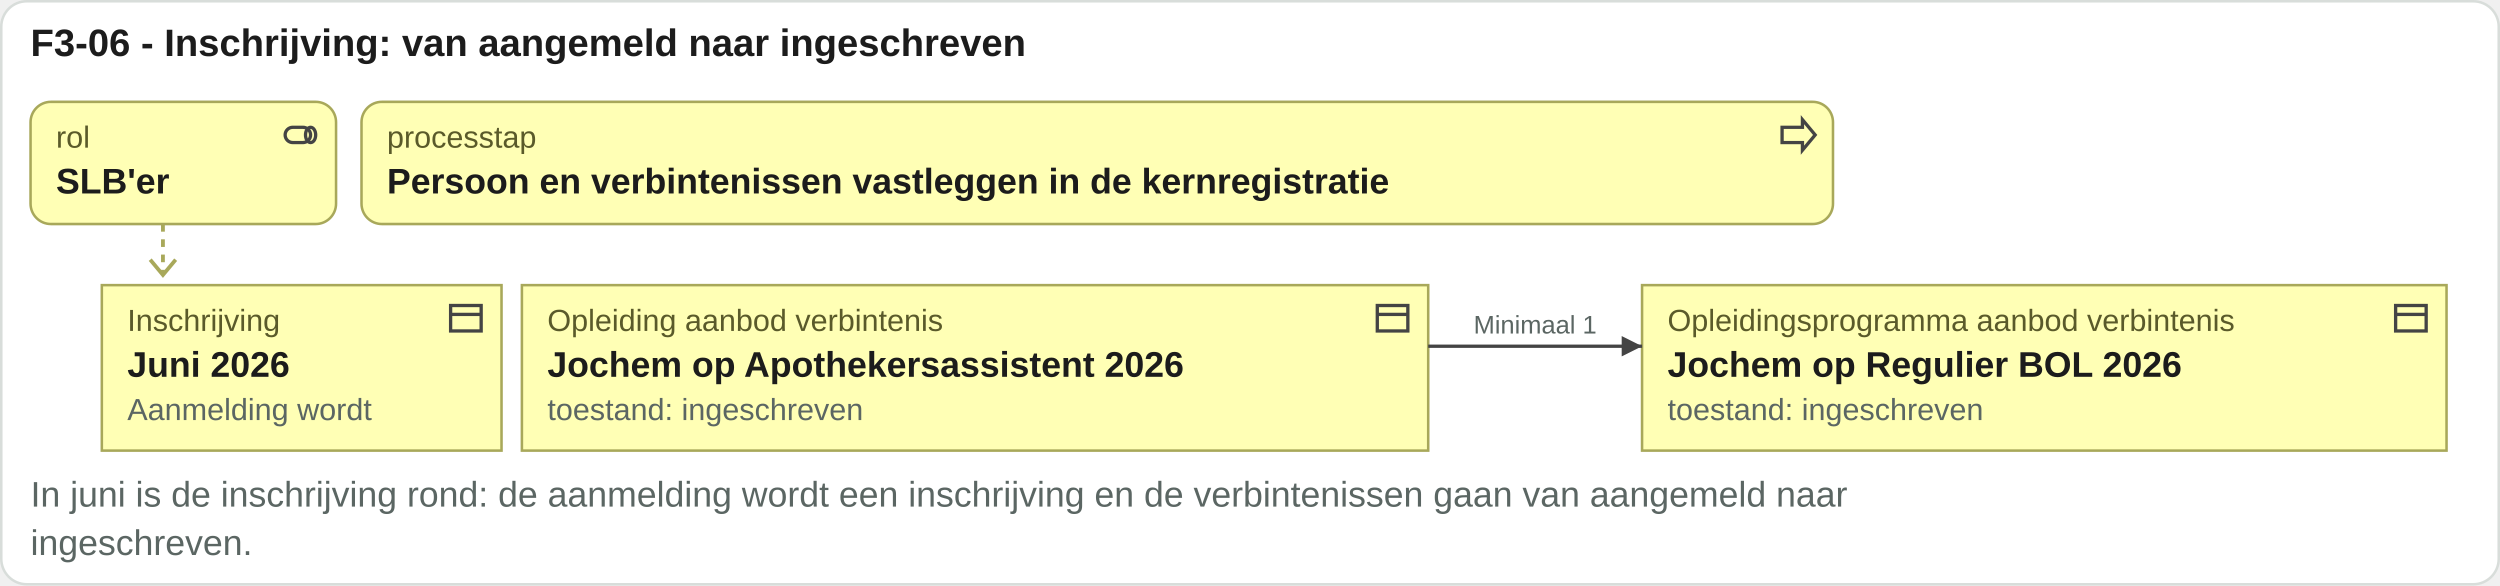
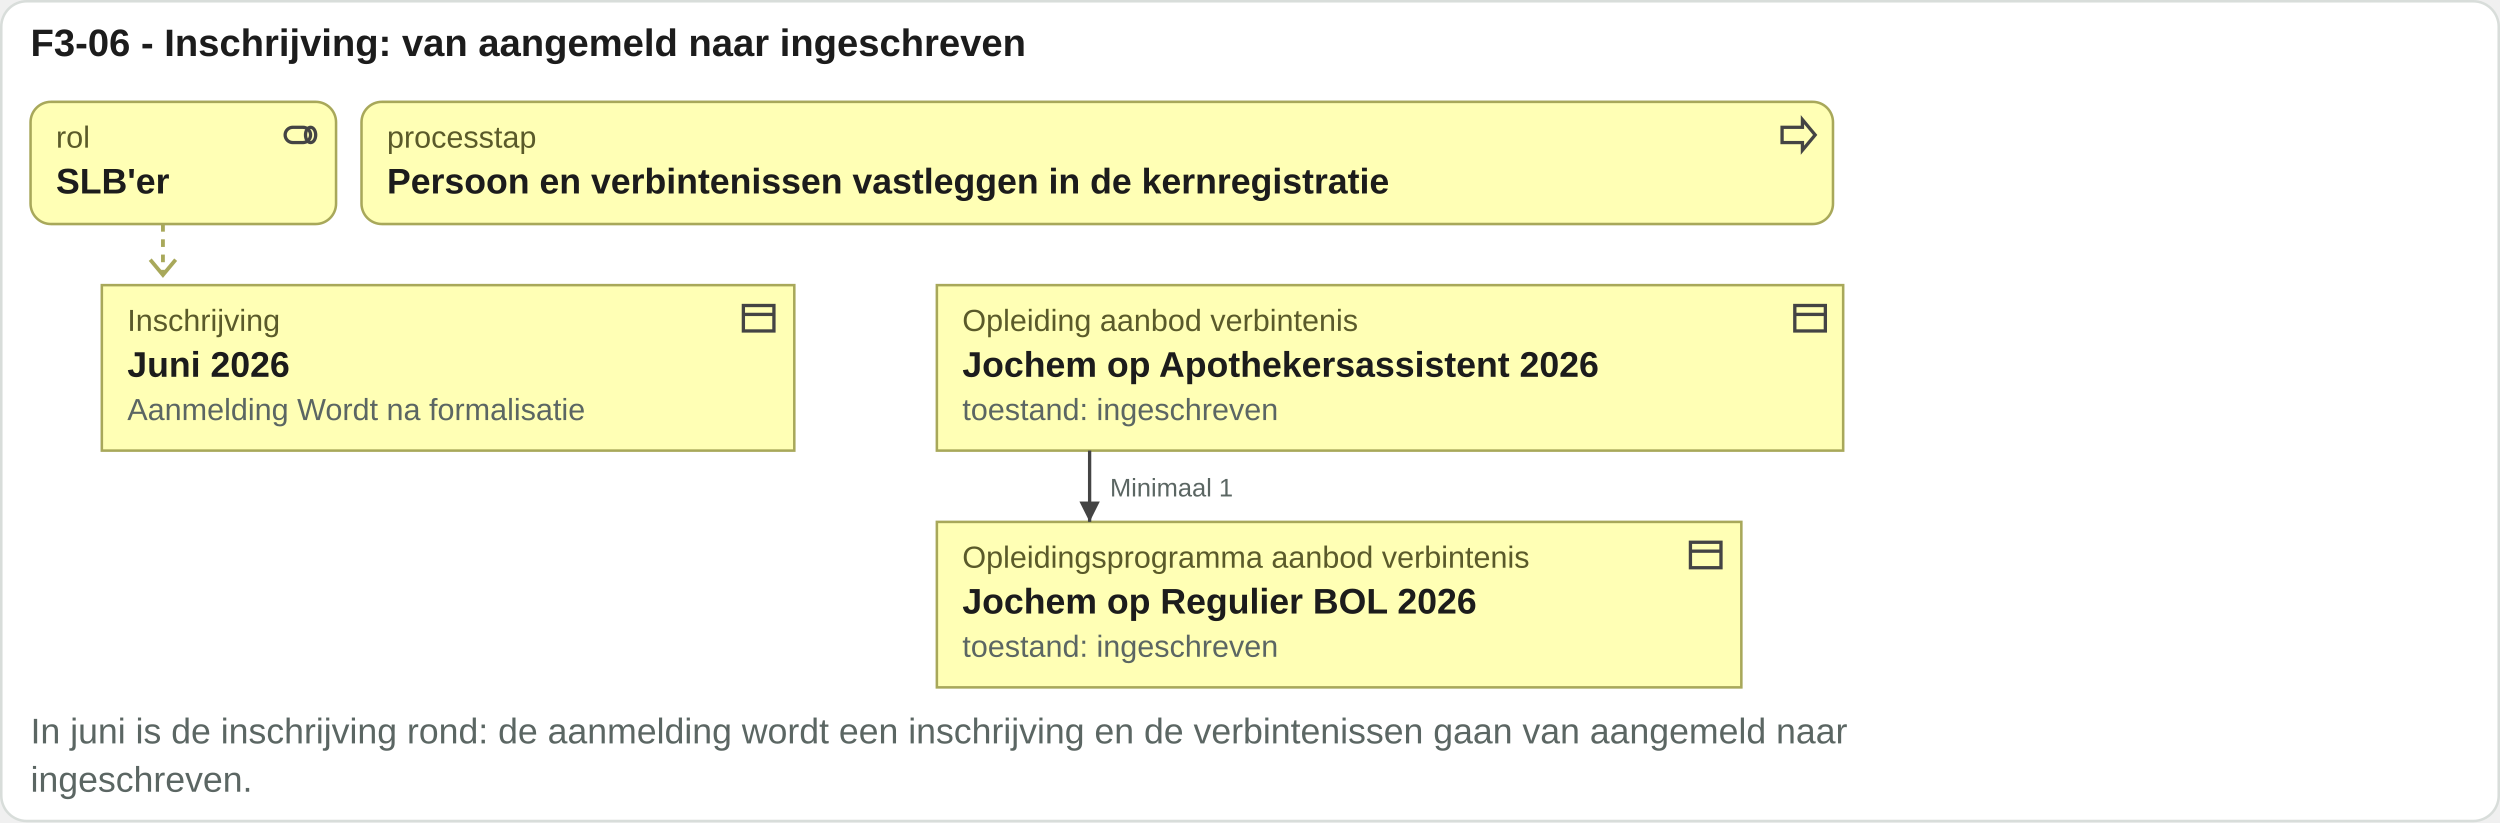
- <svg xmlns="http://www.w3.org/2000/svg" viewBox="0 0 982 230" width="982" height="230">
-   <rect x="0.5" y="0.5" width="981" height="229" rx="10" fill="#ffffff" stroke="#d8ddda" />
+ <svg xmlns="http://www.w3.org/2000/svg" viewBox="0 0 982 323" width="982" height="323">
+   <rect x="0.5" y="0.5" width="981" height="322" rx="10" fill="#ffffff" stroke="#d8ddda" />
  <text x="12" y="22" font-family="Arial, Helvetica, sans-serif" font-size="15" font-weight="bold" fill="#1c1c1c" text-anchor="start">F3-06 - Inschrijving: van aangemeld naar ingeschreven</text>
  <rect x="12" y="40" width="120" height="48" rx="8" fill="#ffffb5" stroke="#a8a85a" />
  <g transform="translate(110,45)" fill="none" stroke="#444" stroke-width="1.3">
    <rect x="2" y="5" width="10" height="6" rx="3" />
    <ellipse cx="12" cy="8" rx="2" ry="3" />
  </g>
  <text x="22" y="58" font-family="Arial, Helvetica, sans-serif" font-size="12" fill="#5a5a2a" text-anchor="start">rol</text>
  <text x="22" y="76" font-family="Arial, Helvetica, sans-serif" font-size="14" font-weight="bold" fill="#1c1c1c" text-anchor="start">SLB'er</text>
  <rect x="142" y="40" width="578" height="48" rx="8" fill="#ffffb5" stroke="#a8a85a" />
  <g transform="translate(698,45)" fill="none" stroke="#444" stroke-width="1.3">
    <path d="M2 5h8V2l5 6-5 6v-3H2z" />
  </g>
  <text x="152" y="58" font-family="Arial, Helvetica, sans-serif" font-size="12" fill="#5a5a2a" text-anchor="start">processtap</text>
  <text x="152" y="76" font-family="Arial, Helvetica, sans-serif" font-size="14" font-weight="bold" fill="#1c1c1c" text-anchor="start">Persoon en verbintenissen vastleggen in de kernregistratie</text>
  <path d="M64 88 V108" stroke="#a8a85a" stroke-width="1.5" stroke-dasharray="3 3" />
  <path d="M59 102 l5 6 5 -6" fill="none" stroke="#a8a85a" stroke-width="1.5" />
-   <rect x="40" y="112" width="157" height="65" rx="0" fill="#ffffb5" stroke="#a8a85a" />
-   <g transform="translate(175,117)" fill="none" stroke="#444" stroke-width="1.3">
+   <rect x="40" y="112" width="272" height="65" rx="0" fill="#ffffb5" stroke="#a8a85a" />
+   <g transform="translate(290,117)" fill="none" stroke="#444" stroke-width="1.3">
    <rect x="2" y="3" width="12" height="10" />
    <path d="M2 6.5h12" />
  </g>
  <text x="50" y="130" font-family="Arial, Helvetica, sans-serif" font-size="12" fill="#5a5a2a" text-anchor="start">Inschrijving</text>
  <text x="50" y="148" font-family="Arial, Helvetica, sans-serif" font-size="14" font-weight="bold" fill="#1c1c1c" text-anchor="start">Juni 2026</text>
-   <text x="50" y="165" font-family="Arial, Helvetica, sans-serif" font-size="12" fill="#5b6663" text-anchor="start">Aanmelding wordt</text>
-   <rect x="205" y="112" width="356" height="65" rx="0" fill="#ffffb5" stroke="#a8a85a" />
-   <g transform="translate(539,117)" fill="none" stroke="#444" stroke-width="1.3">
+   <text x="50" y="165" font-family="Arial, Helvetica, sans-serif" font-size="12" fill="#5b6663" text-anchor="start">Aanmelding Wordt na formalisatie</text>
+   <rect x="368" y="112" width="356" height="65" rx="0" fill="#ffffb5" stroke="#a8a85a" />
+   <g transform="translate(703,117)" fill="none" stroke="#444" stroke-width="1.3">
    <rect x="2" y="3" width="12" height="10" />
    <path d="M2 6.5h12" />
  </g>
-   <text x="215" y="130" font-family="Arial, Helvetica, sans-serif" font-size="12" fill="#5a5a2a" text-anchor="start">Opleiding aanbod verbintenis</text>
-   <text x="215" y="148" font-family="Arial, Helvetica, sans-serif" font-size="14" font-weight="bold" fill="#1c1c1c" text-anchor="start">Jochem op Apothekersassistent 2026</text>
-   <text x="215" y="165" font-family="Arial, Helvetica, sans-serif" font-size="12" fill="#5b6663" text-anchor="start">toestand: ingeschreven</text>
-   <rect x="645" y="112" width="316" height="65" rx="0" fill="#ffffb5" stroke="#a8a85a" />
-   <g transform="translate(939,117)" fill="none" stroke="#444" stroke-width="1.3">
+   <text x="378" y="130" font-family="Arial, Helvetica, sans-serif" font-size="12" fill="#5a5a2a" text-anchor="start">Opleiding aanbod verbintenis</text>
+   <text x="378" y="148" font-family="Arial, Helvetica, sans-serif" font-size="14" font-weight="bold" fill="#1c1c1c" text-anchor="start">Jochem op Apothekersassistent 2026</text>
+   <text x="378" y="165" font-family="Arial, Helvetica, sans-serif" font-size="12" fill="#5b6663" text-anchor="start">toestand: ingeschreven</text>
+   <rect x="368" y="205" width="316" height="65" rx="0" fill="#ffffb5" stroke="#a8a85a" />
+   <g transform="translate(662,210)" fill="none" stroke="#444" stroke-width="1.3">
    <rect x="2" y="3" width="12" height="10" />
    <path d="M2 6.5h12" />
  </g>
-   <text x="655" y="130" font-family="Arial, Helvetica, sans-serif" font-size="12" fill="#5a5a2a" text-anchor="start">Opleidingsprogramma aanbod verbintenis</text>
-   <text x="655" y="148" font-family="Arial, Helvetica, sans-serif" font-size="14" font-weight="bold" fill="#1c1c1c" text-anchor="start">Jochem op Regulier BOL 2026</text>
-   <text x="655" y="165" font-family="Arial, Helvetica, sans-serif" font-size="12" fill="#5b6663" text-anchor="start">toestand: ingeschreven</text>
-   <path d="M561 136H645" stroke="#444" stroke-width="1.3" fill="none" />
-   <path d="M645 136l-8 -4v8z" fill="#444" />
-   <text x="603" y="131" font-family="Arial, Helvetica, sans-serif" font-size="10" fill="#5b6663" text-anchor="middle">Minimaal 1</text>
-   <text x="12" y="199" font-family="Arial, Helvetica, sans-serif" font-size="14" fill="#5b6663" text-anchor="start">In juni is de inschrijving rond: de aanmelding wordt een inschrijving en de verbintenissen gaan van aangemeld naar</text>
-   <text x="12" y="218" font-family="Arial, Helvetica, sans-serif" font-size="14" fill="#5b6663" text-anchor="start">ingeschreven.</text>
+   <text x="378" y="223" font-family="Arial, Helvetica, sans-serif" font-size="12" fill="#5a5a2a" text-anchor="start">Opleidingsprogramma aanbod verbintenis</text>
+   <text x="378" y="241" font-family="Arial, Helvetica, sans-serif" font-size="14" font-weight="bold" fill="#1c1c1c" text-anchor="start">Jochem op Regulier BOL 2026</text>
+   <text x="378" y="258" font-family="Arial, Helvetica, sans-serif" font-size="12" fill="#5b6663" text-anchor="start">toestand: ingeschreven</text>
+   <path d="M428 177V205" stroke="#444" stroke-width="1.3" fill="none" />
+   <path d="M428 205l-4 -8h8z" fill="#444" />
+   <text x="436" y="195" font-family="Arial, Helvetica, sans-serif" font-size="10" fill="#5b6663" text-anchor="start">Minimaal 1</text>
+   <text x="12" y="292" font-family="Arial, Helvetica, sans-serif" font-size="14" fill="#5b6663" text-anchor="start">In juni is de inschrijving rond: de aanmelding wordt een inschrijving en de verbintenissen gaan van aangemeld naar</text>
+   <text x="12" y="311" font-family="Arial, Helvetica, sans-serif" font-size="14" fill="#5b6663" text-anchor="start">ingeschreven.</text>
</svg>
